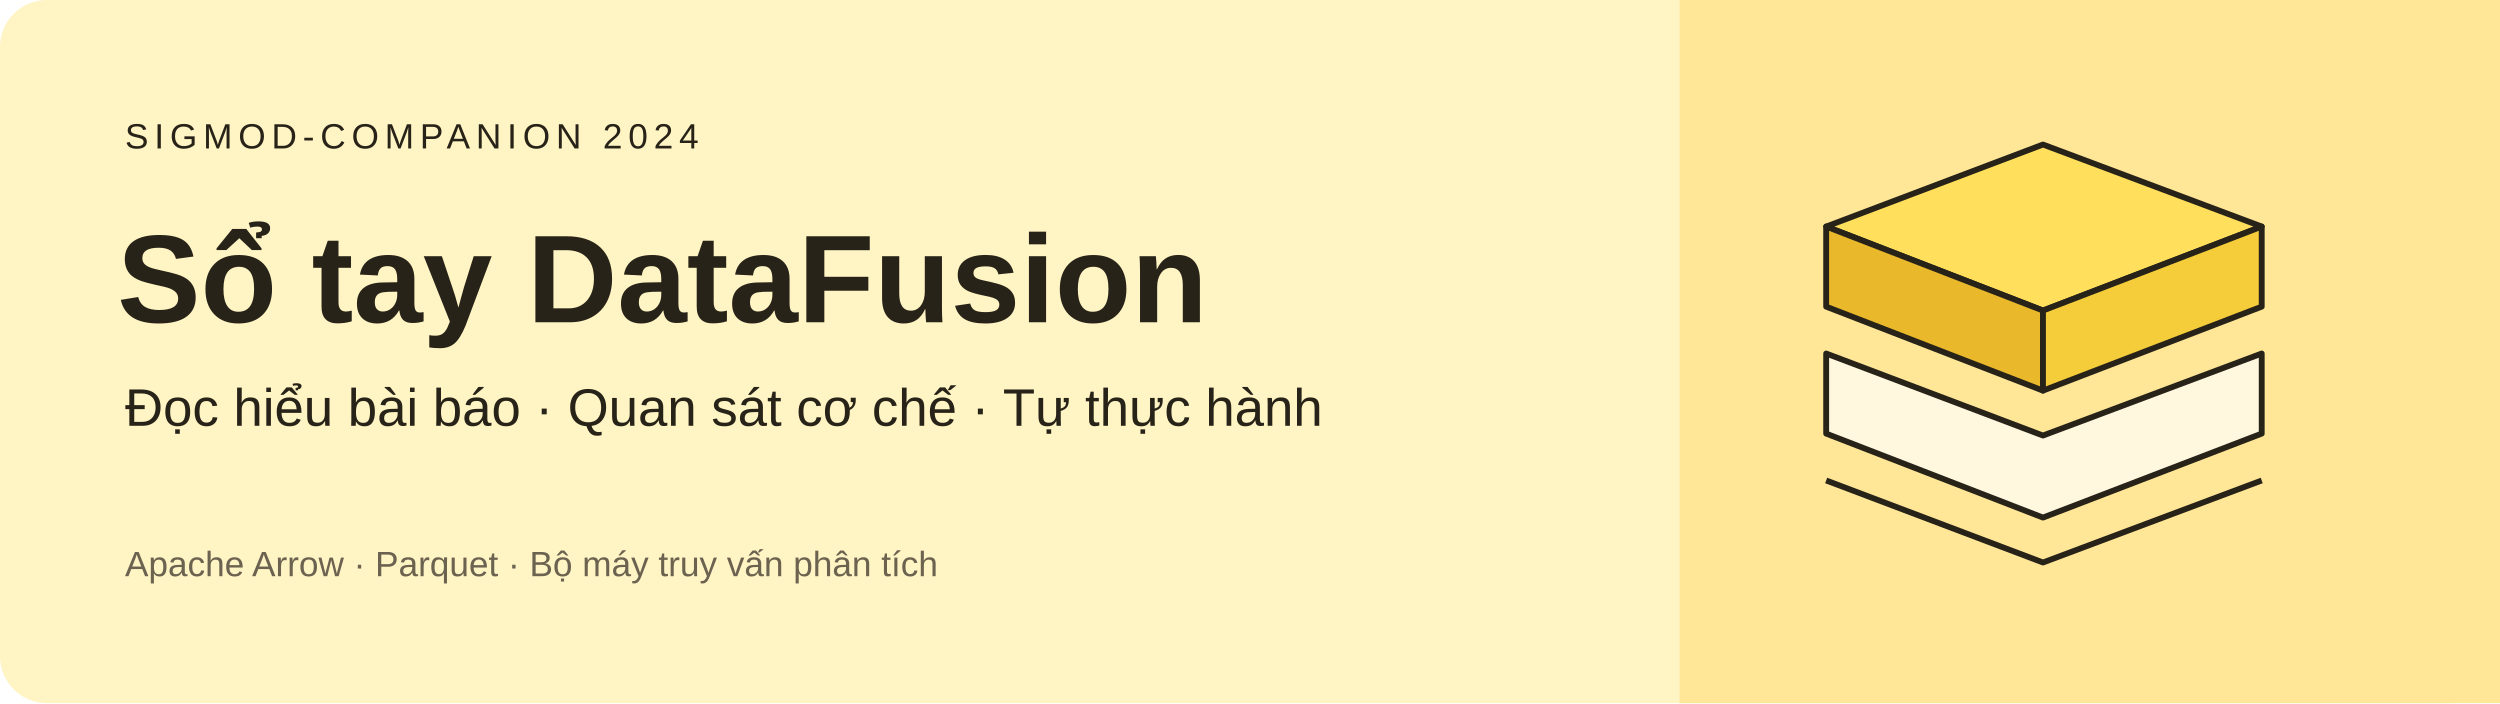
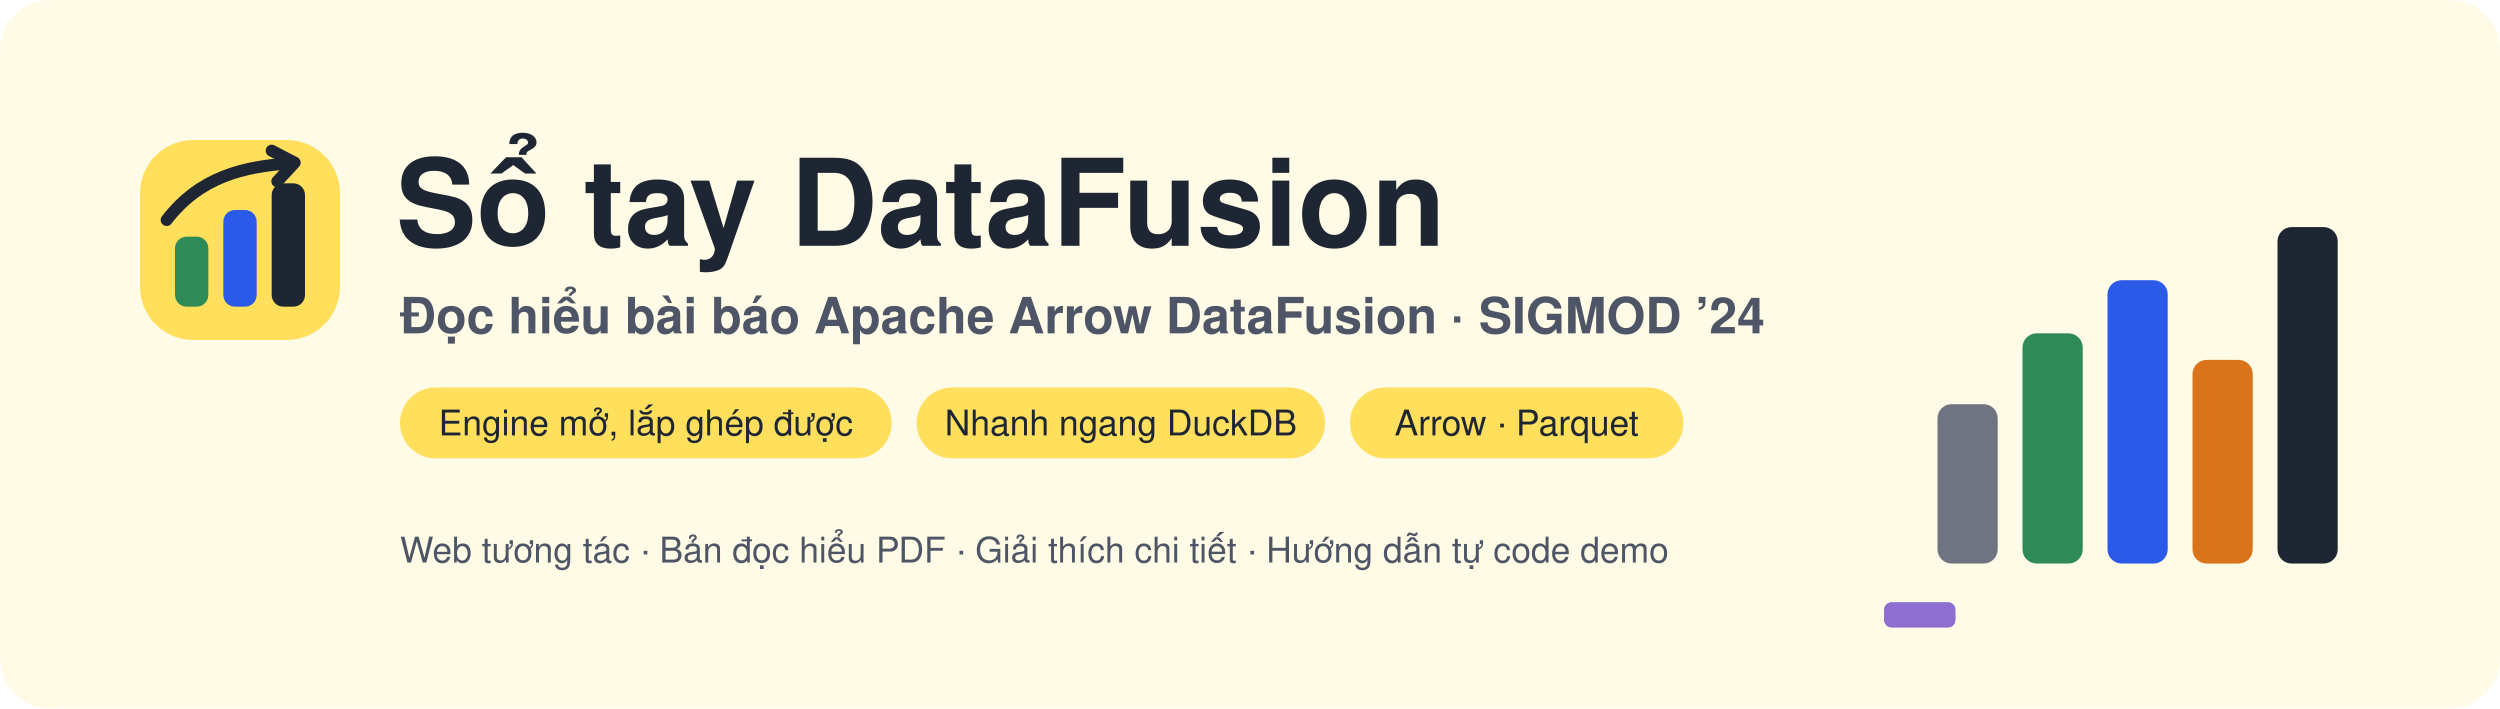
- <svg xmlns="http://www.w3.org/2000/svg" width="1280" height="360" viewBox="0 0 1280 360">
-   <rect width="1280" height="360" rx="24" fill="#fff4c4" />
-   <path d="M860 0h420v360H860" fill="#ffe797" />
-   <g font-family="Arial, sans-serif" fill="#282318">
-     <text x="64" y="76" font-size="18" letter-spacing="3">SIGMOD-COMPANION 2024</text>
-     <text x="60" y="165" font-size="64" font-weight="700">Sổ tay DataFusion</text>
-     <text x="64" y="218" font-size="27">Đọc hiểu bài báo · Quan sát cơ chế · Tự thực hành</text>
-     <text x="64" y="295" font-size="18" fill="#6b6250">Apache Arrow · Parquet · Bộ máy truy vấn phân tích</text>
+ <svg xmlns="http://www.w3.org/2000/svg" viewBox="0 0 1200 340" width="1200" height="340" role="img" aria-label="Sổ tay DataFusion — đọc hiểu bài báo SIGMOD-Companion 2024">
+   <style>
+     .bg { fill: #fffbe6; }
+     .ink { fill: #1e2633; }
+     .sub { fill: #4d5566; }
+     .t1 { font: 800 58px 'Be Vietnam Pro', 'Segoe UI', Helvetica, Arial, sans-serif; }
+     .t2 { font: 600 24px 'Be Vietnam Pro', 'Segoe UI', Helvetica, Arial, sans-serif; }
+     .t3 { font: 500 17px 'Be Vietnam Pro', 'Segoe UI', Helvetica, Arial, sans-serif; }
+     .chip { fill: #ffdf5c; }
+     .inkcol { fill: #1e2633; }
+     .col { transform-box: fill-box; transform-origin: bottom; animation: rise 3.6s cubic-bezier(.2,.8,.2,1) infinite; }
+     .c2 { animation-delay: .25s; } .c3 { animation-delay: .5s; } .c4 { animation-delay: .75s; } .c5 { animation-delay: 1s; }
+     @keyframes rise { 0% { transform: scaleY(.15); opacity: .3; } 35%, 80% { transform: scaleY(1); opacity: 1; } 100% { transform: scaleY(.15); opacity: .3; } }
+     .arc { stroke-dasharray: 520; stroke-dashoffset: 520; animation: draw 3.6s ease-in-out infinite; }
+     @keyframes draw { 0%, 10% { stroke-dashoffset: 520; } 45%, 85% { stroke-dashoffset: 0; } 100% { stroke-dashoffset: 520; } }
+     .batch { animation: flow 3.6s linear infinite; }
+     .b2 { animation-delay: 1.2s; } .b3 { animation-delay: 2.4s; }
+     @keyframes flow { 0% { transform: translateX(0); opacity: 0; } 10% { opacity: 1; } 90% { opacity: 1; } 100% { transform: translateX(300px); opacity: 0; } }
+     @media (prefers-reduced-motion: reduce) { .col, .arc, .batch { animation: none; stroke-dashoffset: 0; } }
+     @media (prefers-color-scheme: dark) {
+       .bg { fill: #17150f; } .ink { fill: #f5edd3; } .sub { fill: #cfc6a2; } .chip { fill: #e9c64a; }
+       .chiptext { fill: #17150f; } .line { stroke: #f5edd3; } .inkcol { fill: #f5edd3; }
+     }
+   </style>
+   <rect class="bg" width="1200" height="340" rx="24" />
+   <g transform="translate(64 64) scale(1.6)">
+     <rect x="2" y="2" width="60" height="60" rx="16" fill="#FFDF5C" />
+     <rect x="12.5" y="31" width="10" height="21" rx="3.5" fill="#2E8B57" />
+     <rect x="27" y="23" width="10" height="29" rx="3.5" fill="#2B59E8" />
+     <rect x="41.5" y="15" width="10" height="37" rx="3.5" fill="#1E2633" />
+     <path d="M10 26 C 20 13, 33 10, 47 9" fill="none" stroke="#1E2633" stroke-width="3.6" stroke-linecap="round" />
+     <path d="M41.5 5.2 L 48.4 8.8 L 43.2 14.4" fill="none" stroke="#1E2633" stroke-width="3.6" stroke-linecap="round" stroke-linejoin="round" />
  </g>
-   <g stroke="#282318" stroke-width="3" stroke-linejoin="round">
-     <path d="m935 116 111-42 112 42-112 43Z" fill="#ffdf5c" />
-     <path d="m935 116 111 43v41l-111-43Z" fill="#e9b92b" />
-     <path d="m1046 159 112-43v41l-112 43Z" fill="#f5cd3a" />
-     <path d="m935 181 111 42 112-42v41l-112 43-111-43Z" fill="#fff8df" />
-     <path d="m935 246 111 42 112-42" fill="none" />
+   <text class="ink t1" x="190" y="118">Sổ tay DataFusion</text>
+   <text class="sub t2" x="192" y="160">Đọc hiểu bài báo Apache Arrow DataFusion · SIGMOD ’24</text>
+   <g transform="translate(192 186)">
+     <rect class="chip" width="236" height="34" rx="17" />
+     <text class="ink t3 chiptext" x="118" y="23" text-anchor="middle">Engine mở, lắp ghép được</text>
+     <rect class="chip" x="248" width="196" height="34" rx="17" />
+     <text class="ink t3 chiptext" x="346" y="23" text-anchor="middle">Nhanh ngang DuckDB</text>
+     <rect class="chip" x="456" width="160" height="34" rx="17" />
+     <text class="ink t3 chiptext" x="536" y="23" text-anchor="middle">Arrow · Parquet</text>
+   </g>
+   <text class="sub t3" x="192" y="270">Web tương tác · Bản đọc hiểu PDF · Giải thích chi tiết · Hướng dẫn tự code demo</text>
+   <g transform="translate(930 92) scale(.85)">
+     <rect class="col c1" x="0" y="120" width="34" height="90" rx="8" fill="#6f7480" />
+     <rect class="col c2" x="48" y="80" width="34" height="130" rx="8" fill="#2E8B57" />
+     <rect class="col c3" x="96" y="50" width="34" height="160" rx="8" fill="#2B59E8" />
+     <rect class="col c4" x="144" y="95" width="34" height="115" rx="8" fill="#D9741A" />
+     <rect class="col c5 inkcol" x="192" y="20" width="34" height="190" rx="8" />
+     <path class="arc line" d="M-10 110 C 60 20, 150 0, 250 -5" fill="none" stroke="#1E2633" stroke-width="5" stroke-linecap="round" />
+     <rect class="batch b1" x="-30" y="232" width="40" height="14" rx="4" fill="#8c6fd1" />
+     <rect class="batch b2" x="-30" y="232" width="40" height="14" rx="4" fill="#8c6fd1" />
+     <rect class="batch b3" x="-30" y="232" width="40" height="14" rx="4" fill="#8c6fd1" />
  </g>
</svg>
